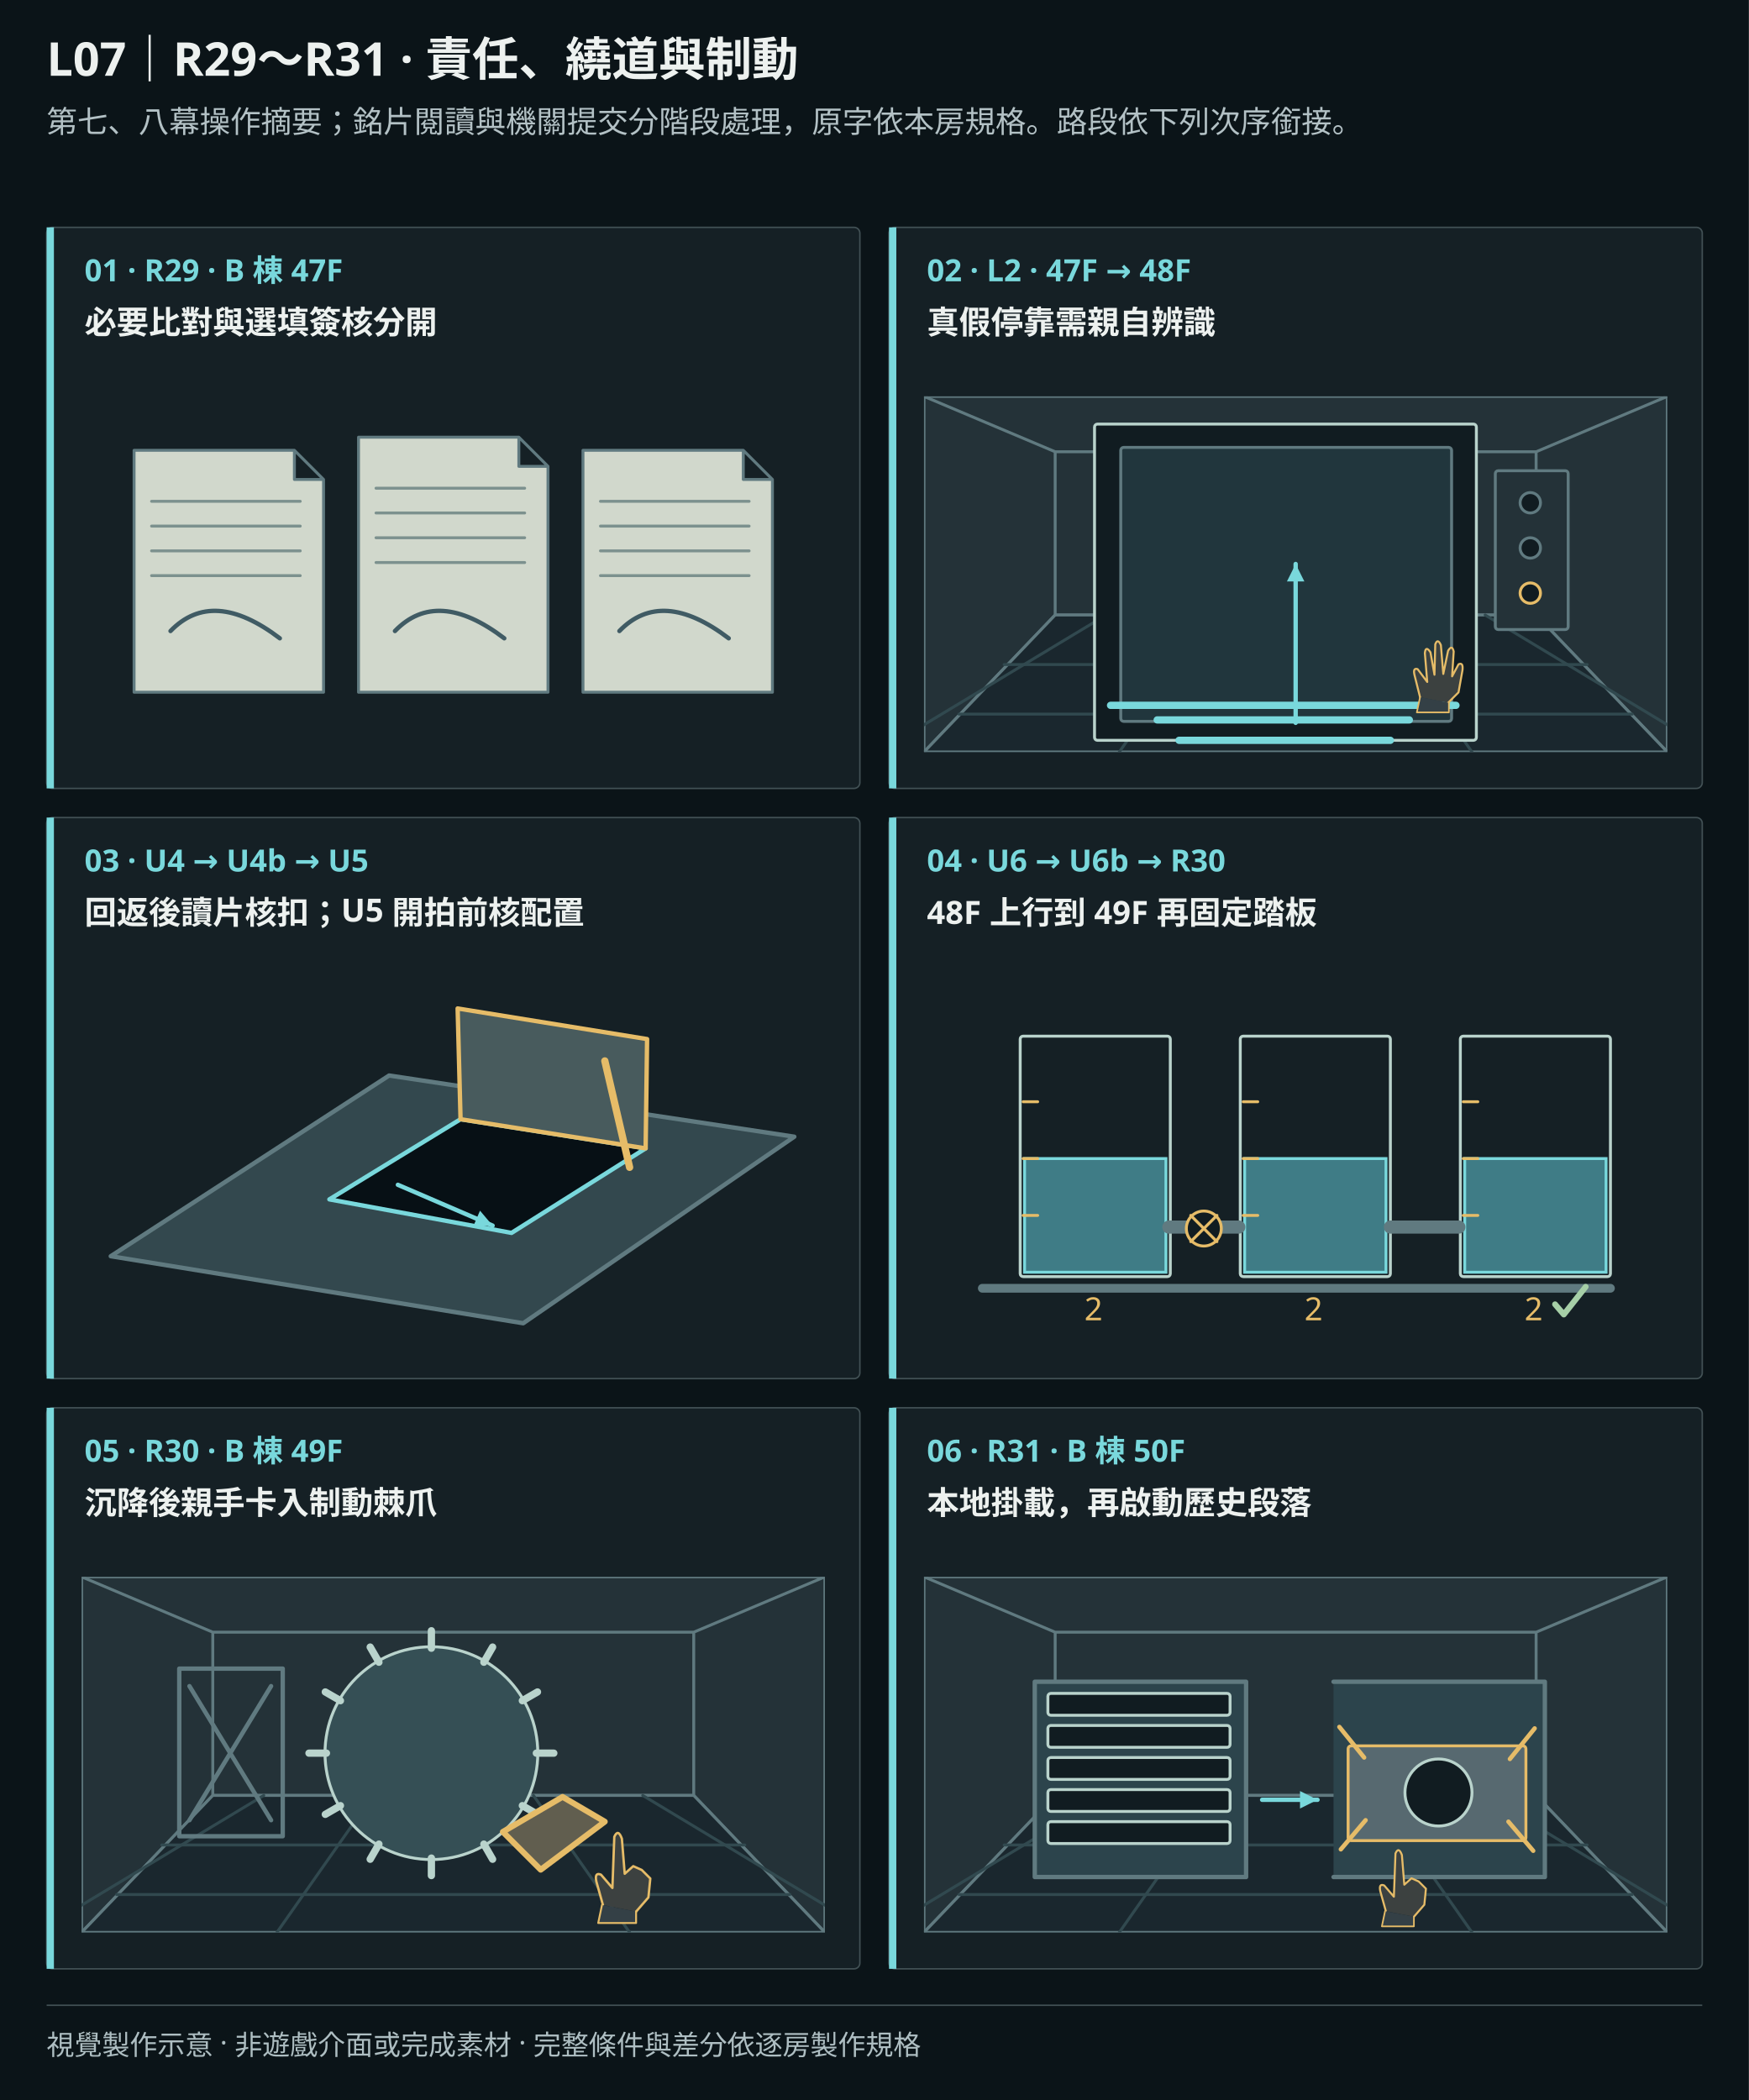
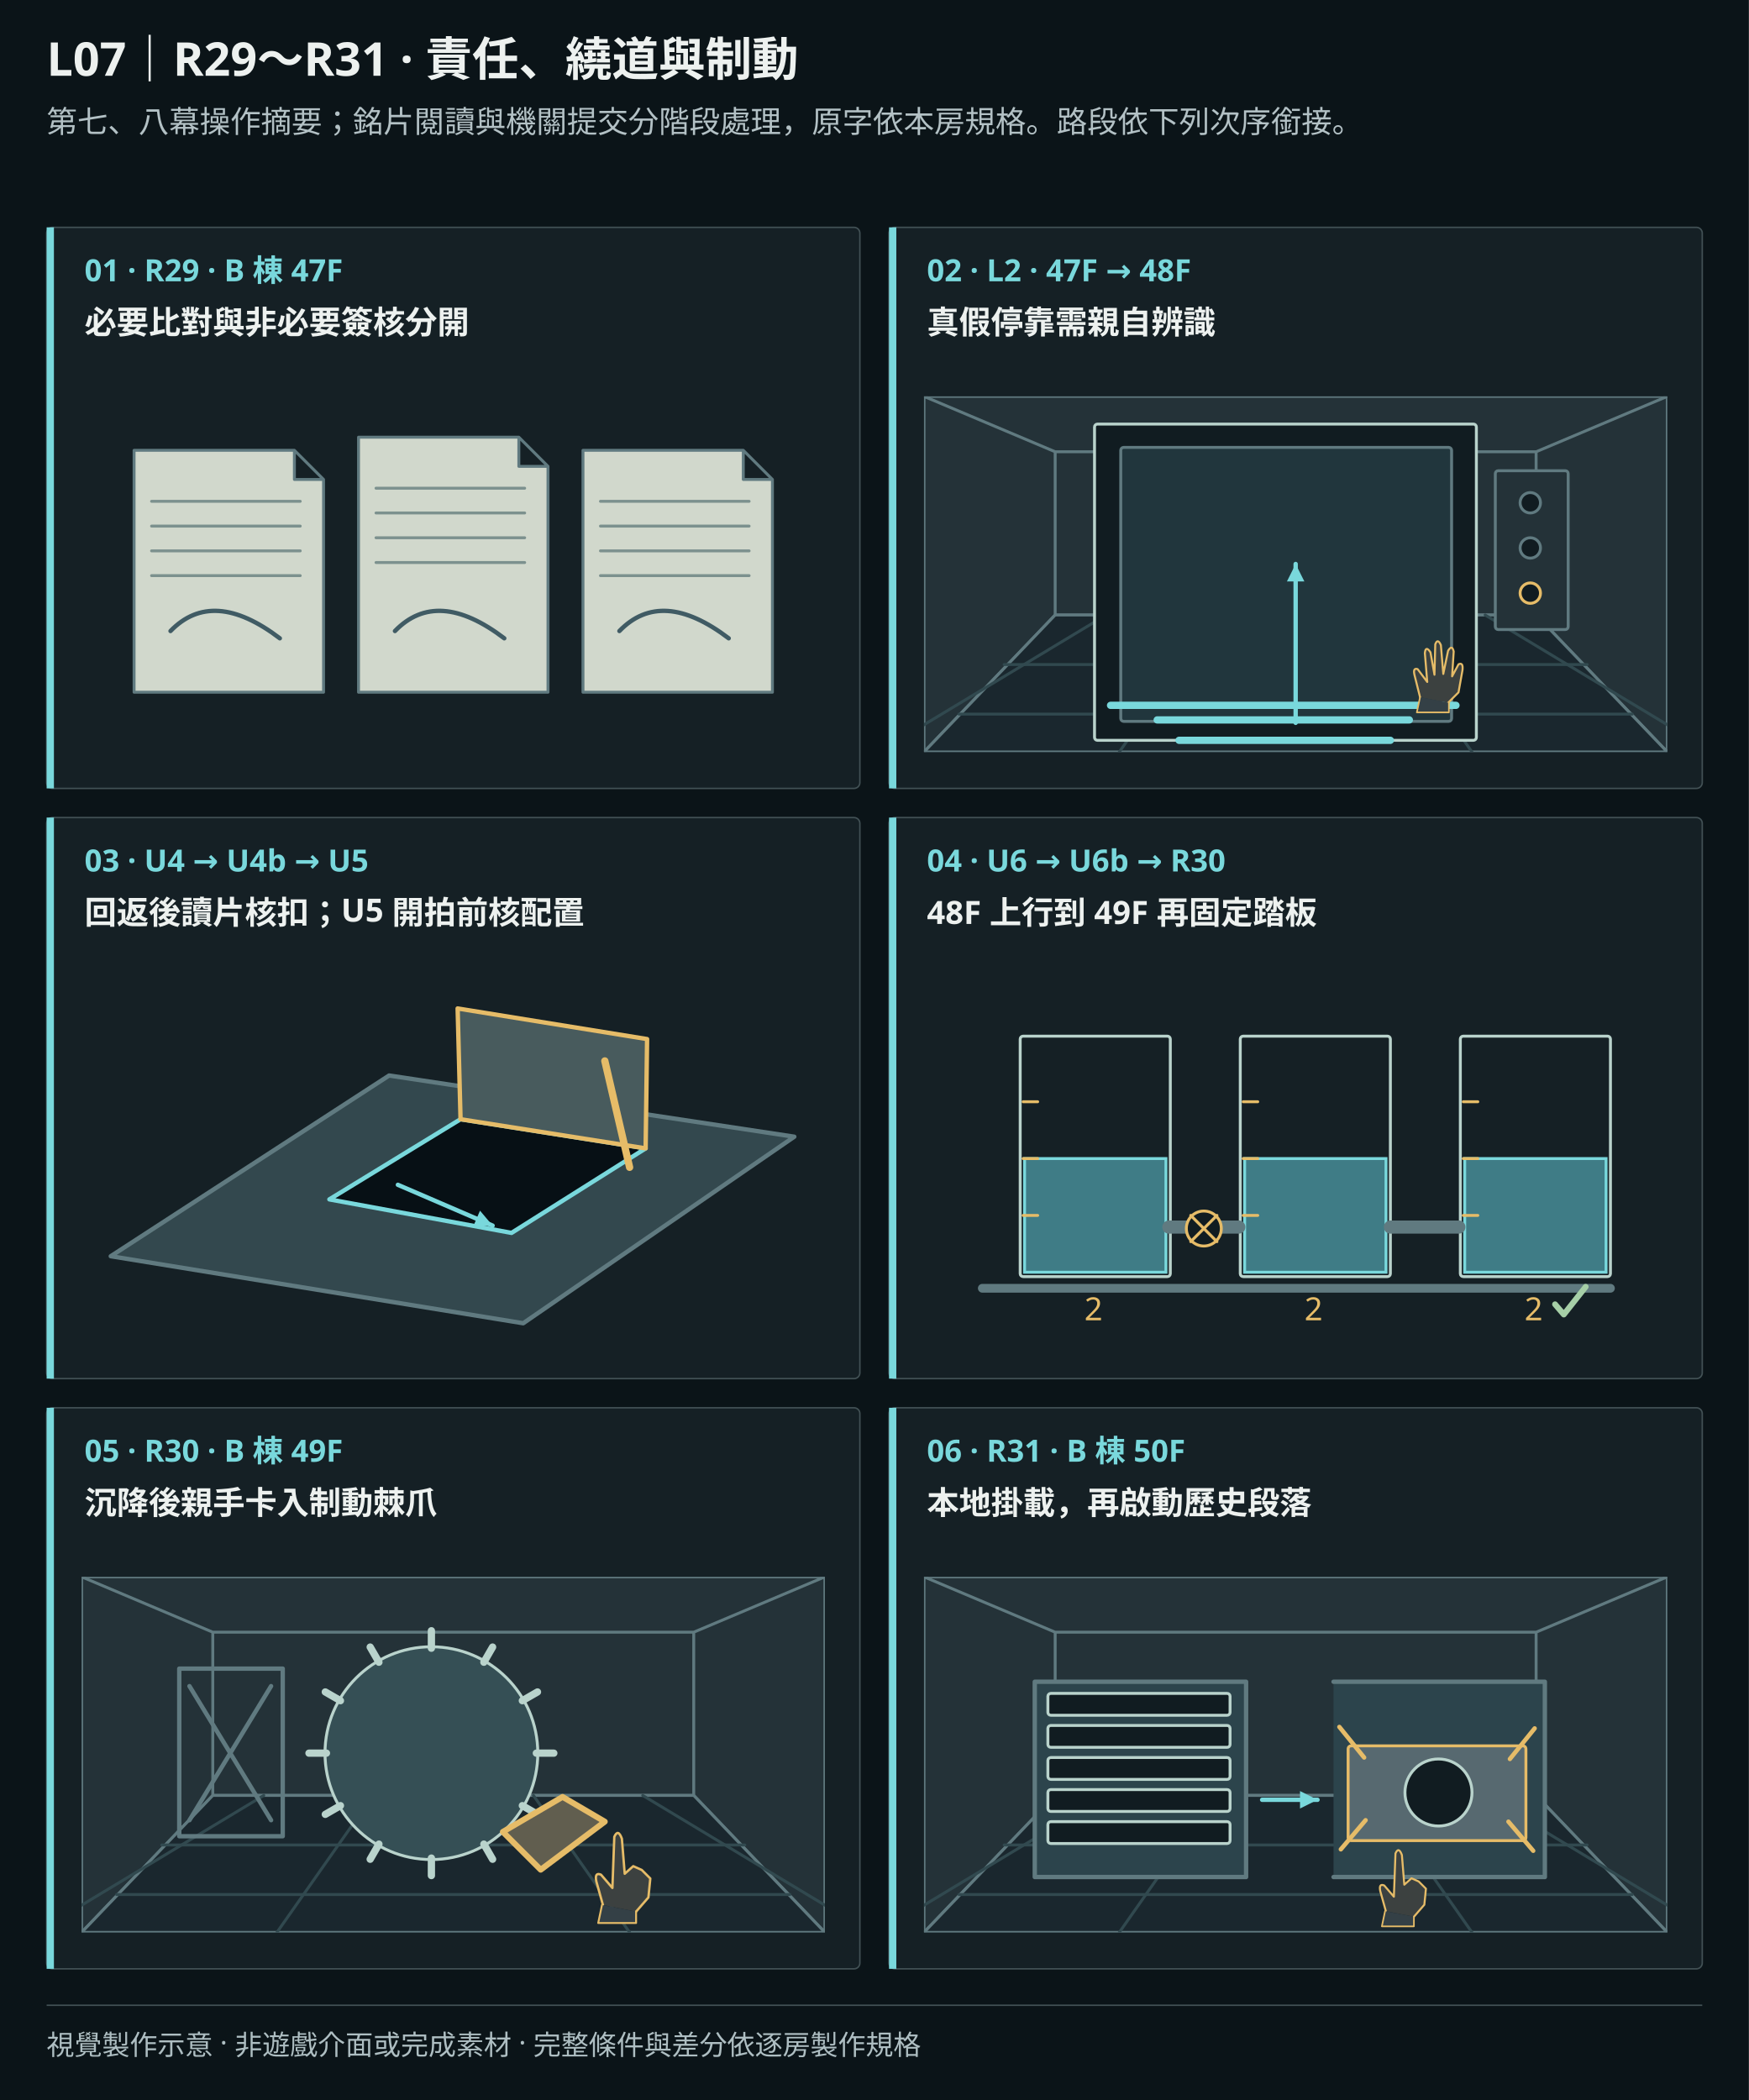
<svg xmlns="http://www.w3.org/2000/svg" width="1200" height="1441" viewBox="0 0 1200 1441" role="img" aria-labelledby="title desc" data-layout="visual-v1">
  <defs>
    <marker id="vis-arrow-teal" viewBox="0 0 10 10" refX="9" refY="5" markerWidth="5" markerHeight="5" orient="auto">
      <path d="M1 1L9 5L1 9Z" fill="#79d8dc" />
    </marker>
    <marker id="vis-arrow-gold" viewBox="0 0 10 10" refX="9" refY="5" markerWidth="5" markerHeight="5" orient="auto">
      <path d="M1 1L9 5L1 9Z" fill="#e6bc68" />
    </marker>
    <marker id="vis-arrow-red" viewBox="0 0 10 10" refX="9" refY="5" markerWidth="5" markerHeight="5" orient="auto">
      <path d="M1 1L9 5L1 9Z" fill="#ffa18b" />
    </marker>
    <clipPath id="visual-l07-0">
      <rect width="510" height="244" />
    </clipPath>
    <clipPath id="visual-l07-1">
      <rect width="510" height="244" />
    </clipPath>
    <clipPath id="visual-l07-2">
      <rect width="510" height="244" />
    </clipPath>
    <clipPath id="visual-l07-3">
      <rect width="510" height="244" />
    </clipPath>
    <clipPath id="visual-l07-4">
      <rect width="510" height="244" />
    </clipPath>
    <clipPath id="visual-l07-5">
      <rect width="510" height="244" />
    </clipPath>
  </defs>
  <style>text{font-family:"Microsoft JhengHei","Noto Sans TC",sans-serif;letter-spacing:0}.title{font-size:32px;font-weight:700;fill:#edf1ef}.subtitle{font-size:21px;fill:#b3c1c5}.phase{font-size:21px;font-weight:700}.panel-title{font-size:22px;font-weight:700;fill:#edf1ef}.footer{font-size:19px;fill:#aebec2}</style>
  <rect width="1200" height="1441" fill="#0b1418" />
  <text class="title" x="32" y="52">L07｜R29～R31 · 責任、繞道與制動</text>
  <text class="subtitle" x="32" y="91">第七、八幕操作摘要；銘片閱讀與機關提交分階段處理，原字依本房規格。路段依下列次序銜接。</text>
  <g data-panel="1">
    <rect x="32" y="156" width="558" height="385" rx="4" fill="#152025" stroke="#425155" />
    <rect x="32" y="156" width="5" height="385" fill="#79d8dc" />
    <text class="phase" x="58" y="193" fill="#79d8dc">01 · R29 · B 棟 47F</text>
-     <text class="panel-title" x="58" y="229">必要比對與選填簽核分開</text>
+     <text class="panel-title" x="58" y="229">必要比對與非必要簽核分開</text>
    <g transform="translate(56 272)" clip-path="url(#visual-l07-0)">
      <g data-visual="L07" data-step="1">
        <path d="M36 37h110l20 20v146h-130ZM146 37v20h20" fill="#d1d8cc" stroke="#607a80" stroke-width="2" stroke-linecap="round" stroke-linejoin="round" />
        <path d="M48 72h102" fill="none" stroke="#7c918e" stroke-width="2" stroke-linecap="round" stroke-linejoin="round" />
        <path d="M48 89h102" fill="none" stroke="#7c918e" stroke-width="2" stroke-linecap="round" stroke-linejoin="round" />
        <path d="M48 106h102" fill="none" stroke="#7c918e" stroke-width="2" stroke-linecap="round" stroke-linejoin="round" />
        <path d="M48 123h102" fill="none" stroke="#7c918e" stroke-width="2" stroke-linecap="round" stroke-linejoin="round" />
        <path d="M190 28h110l20 20v155h-130ZM300 28v20h20" fill="#d1d8cc" stroke="#607a80" stroke-width="2" stroke-linecap="round" stroke-linejoin="round" />
        <path d="M202 63h102" fill="none" stroke="#7c918e" stroke-width="2" stroke-linecap="round" stroke-linejoin="round" />
        <path d="M202 80h102" fill="none" stroke="#7c918e" stroke-width="2" stroke-linecap="round" stroke-linejoin="round" />
        <path d="M202 97h102" fill="none" stroke="#7c918e" stroke-width="2" stroke-linecap="round" stroke-linejoin="round" />
        <path d="M202 114h102" fill="none" stroke="#7c918e" stroke-width="2" stroke-linecap="round" stroke-linejoin="round" />
        <path d="M344 37h110l20 20v146h-130ZM454 37v20h20" fill="#d1d8cc" stroke="#607a80" stroke-width="2" stroke-linecap="round" stroke-linejoin="round" />
        <path d="M356 72h102" fill="none" stroke="#7c918e" stroke-width="2" stroke-linecap="round" stroke-linejoin="round" />
        <path d="M356 89h102" fill="none" stroke="#7c918e" stroke-width="2" stroke-linecap="round" stroke-linejoin="round" />
        <path d="M356 106h102" fill="none" stroke="#7c918e" stroke-width="2" stroke-linecap="round" stroke-linejoin="round" />
        <path d="M356 123h102" fill="none" stroke="#7c918e" stroke-width="2" stroke-linecap="round" stroke-linejoin="round" />
        <path d="M61 161q29 -30 75 5M215 161q29 -30 75 5M369 161q29 -30 75 5" fill="none" stroke="#405b64" stroke-width="3" stroke-linecap="round" stroke-linejoin="round" />
      </g>
    </g>
  </g>
  <g data-panel="2">
    <rect x="610" y="156" width="558" height="385" rx="4" fill="#152025" stroke="#425155" />
    <rect x="610" y="156" width="5" height="385" fill="#79d8dc" />
    <text class="phase" x="636" y="193" fill="#79d8dc">02 · L2 · 47F → 48F</text>
    <text class="panel-title" x="636" y="229">真假停靠需親自辨識</text>
    <g transform="translate(634 272)" clip-path="url(#visual-l07-1)">
      <g data-visual="L07" data-step="2">
        <rect x="0" y="0" width="510" height="244" rx="2" fill="#243238" stroke="#607a80" stroke-width="2" />
        <path d="M0 0L90 38H420L510 0M90 38V150L0 244M420 38V150L510 244M90 150H420" fill="none" stroke="#607a80" stroke-width="2" stroke-linecap="round" stroke-linejoin="round" />
        <path d="M0 244L90 150H420L510 244Z" fill="#1a272e" stroke="#607a80" stroke-width="2" stroke-linecap="round" stroke-linejoin="round" />
        <path d="M125 150L-31 244" fill="none" stroke="#31494f" stroke-width="2" stroke-linecap="round" stroke-linejoin="round" />
        <path d="M200 150L134 244" fill="none" stroke="#31494f" stroke-width="2" stroke-linecap="round" stroke-linejoin="round" />
        <path d="M310 150L376 244" fill="none" stroke="#31494f" stroke-width="2" stroke-linecap="round" stroke-linejoin="round" />
        <path d="M385 150L541 244" fill="none" stroke="#31494f" stroke-width="2" stroke-linecap="round" stroke-linejoin="round" />
        <path d="M55 184H455M24 218H486" fill="none" stroke="#31494f" stroke-width="2" stroke-linecap="round" stroke-linejoin="round" />
        <rect x="117" y="19" width="262" height="217" rx="2" fill="#111c21" stroke="#b9d3cc" stroke-width="2" />
        <rect x="135" y="35" width="227" height="188" rx="2" fill="#21363d" stroke="#607a80" stroke-width="2" />
        <rect x="392" y="51" width="50" height="109" rx="2" fill="#243238" stroke="#607a80" stroke-width="2" />
        <ellipse cx="416" cy="73" rx="7" ry="7" fill="#111c21" stroke="#607a80" stroke-width="2" />
        <ellipse cx="416" cy="104" rx="7" ry="7" fill="#111c21" stroke="#607a80" stroke-width="2" />
        <ellipse cx="416" cy="135" rx="7" ry="7" fill="#111c21" stroke="#e6bc68" stroke-width="2" />
        <path d="M128 212H365M160 222H333M175 236H320" fill="none" stroke="#79d8dc" stroke-width="5" stroke-linecap="round" stroke-linejoin="round" />
        <path d="M255 224V115" fill="none" stroke="#79d8dc" stroke-width="3" stroke-linecap="round" stroke-linejoin="round" marker-end="url(#vis-arrow-teal)" />
        <g transform="translate(353 180) scale(0.55)">
          <path d="M-23 48L-30 20Q-32 11-26 13L-14 29L-17 -7Q-16 -17-10 -8L-5 20L-4 -18Q-1 -26 3 -17L6 19L12 -10Q17 -18 19 -9L17 22L25 7Q31 4 30 14L25 42L12 55" fill="#3c4140" stroke="#e6bc68" stroke-width="2.5" stroke-linecap="round" stroke-linejoin="round" />
          <path d="M-23 48L-27 67H13L13 55" fill="#344046" stroke="#e6bc68" stroke-width="2" stroke-linecap="round" stroke-linejoin="round" />
        </g>
      </g>
    </g>
  </g>
  <g data-panel="3">
    <rect x="32" y="561" width="558" height="385" rx="4" fill="#152025" stroke="#425155" />
    <rect x="32" y="561" width="5" height="385" fill="#79d8dc" />
    <text class="phase" x="58" y="598" fill="#79d8dc">03 · U4 → U4b → U5</text>
    <text class="panel-title" x="58" y="634">回返後讀片核扣；U5 開拍前核配置</text>
    <g transform="translate(56 677)" clip-path="url(#visual-l07-2)">
      <g data-visual="L07" data-step="3">
        <path d="M20 185L211 61L489 103L303 231Z" fill="#33484e" stroke="#607a80" stroke-width="3" stroke-linecap="round" stroke-linejoin="round" />
        <path d="M170 146L260 91L387 111L295 169Z" fill="#071015" stroke="#79d8dc" stroke-width="3" stroke-linecap="round" stroke-linejoin="round" />
        <path d="M260 91L258 15L388 36L387 111Z" fill="#485b5d" stroke="#e6bc68" stroke-width="3" stroke-linecap="round" stroke-linejoin="round" />
        <path d="M359 51L376 124" fill="none" stroke="#e6bc68" stroke-width="5" stroke-linecap="round" stroke-linejoin="round" />
        <path d="M217 136L282 164" fill="none" stroke="#79d8dc" stroke-width="3" stroke-linecap="round" stroke-linejoin="round" marker-end="url(#vis-arrow-teal)" />
      </g>
    </g>
  </g>
  <g data-panel="4">
    <rect x="610" y="561" width="558" height="385" rx="4" fill="#152025" stroke="#425155" />
    <rect x="610" y="561" width="5" height="385" fill="#79d8dc" />
    <text class="phase" x="636" y="598" fill="#79d8dc">04 · U6 → U6b → R30</text>
    <text class="panel-title" x="636" y="634">48F 上行到 49F 再固定踏板</text>
    <g transform="translate(634 677)" clip-path="url(#visual-l07-3)">
      <g data-visual="L07" data-step="4">
        <path d="M40 207H471" fill="none" stroke="#607a80" stroke-width="6" stroke-linecap="round" stroke-linejoin="round" />
        <g data-water-level="2">
          <rect x="66" y="34" width="103" height="165" rx="2" fill="none" stroke="#b9d3cc" stroke-width="2" />
          <rect x="69" y="118" width="97" height="78" rx="0" fill="#3f7c86" stroke="#79d8dc" stroke-width="2" />
          <path d="M68 157h10" fill="none" stroke="#e6bc68" stroke-width="2" stroke-linecap="round" stroke-linejoin="round" />
          <path d="M68 118h10" fill="none" stroke="#e6bc68" stroke-width="2" stroke-linecap="round" stroke-linejoin="round" />
          <path d="M68 79h10" fill="none" stroke="#e6bc68" stroke-width="2" stroke-linecap="round" stroke-linejoin="round" />
          <text x="110" y="229" fill="#e6bc68" font-size="22" font-weight="500">2</text>
        </g>
        <g data-water-level="2">
          <rect x="217" y="34" width="103" height="165" rx="2" fill="none" stroke="#b9d3cc" stroke-width="2" />
          <rect x="220" y="118" width="97" height="78" rx="0" fill="#3f7c86" stroke="#79d8dc" stroke-width="2" />
          <path d="M219 157h10" fill="none" stroke="#e6bc68" stroke-width="2" stroke-linecap="round" stroke-linejoin="round" />
          <path d="M219 118h10" fill="none" stroke="#e6bc68" stroke-width="2" stroke-linecap="round" stroke-linejoin="round" />
          <path d="M219 79h10" fill="none" stroke="#e6bc68" stroke-width="2" stroke-linecap="round" stroke-linejoin="round" />
          <text x="261" y="229" fill="#e6bc68" font-size="22" font-weight="500">2</text>
        </g>
        <g data-water-level="2">
          <rect x="368" y="34" width="103" height="165" rx="2" fill="none" stroke="#b9d3cc" stroke-width="2" />
          <rect x="371" y="118" width="97" height="78" rx="0" fill="#3f7c86" stroke="#79d8dc" stroke-width="2" />
          <path d="M370 157h10" fill="none" stroke="#e6bc68" stroke-width="2" stroke-linecap="round" stroke-linejoin="round" />
          <path d="M370 118h10" fill="none" stroke="#e6bc68" stroke-width="2" stroke-linecap="round" stroke-linejoin="round" />
          <path d="M370 79h10" fill="none" stroke="#e6bc68" stroke-width="2" stroke-linecap="round" stroke-linejoin="round" />
          <text x="412" y="229" fill="#e6bc68" font-size="22" font-weight="500">2</text>
        </g>
        <path d="M168 165h48M320 165h47" fill="none" stroke="#607a80" stroke-width="9" stroke-linecap="round" stroke-linejoin="round" />
        <ellipse cx="192" cy="166" rx="12" ry="12" fill="#111c21" stroke="#e6bc68" stroke-width="2" />
        <path d="M183 157l18 18m0 -18l-18 18" fill="none" stroke="#e6bc68" stroke-width="2" stroke-linecap="round" stroke-linejoin="round" />
        <path d="M433 218l6 7 15 -19" fill="none" stroke="#a6cfa7" stroke-width="4" stroke-linecap="round" stroke-linejoin="round" />
      </g>
    </g>
  </g>
  <g data-panel="5">
    <rect x="32" y="966" width="558" height="385" rx="4" fill="#152025" stroke="#425155" />
    <rect x="32" y="966" width="5" height="385" fill="#79d8dc" />
    <text class="phase" x="58" y="1003" fill="#79d8dc">05 · R30 · B 棟 49F</text>
    <text class="panel-title" x="58" y="1039">沉降後親手卡入制動棘爪</text>
    <g transform="translate(56 1082)" clip-path="url(#visual-l07-4)">
      <g data-visual="L07" data-step="5">
        <rect x="0" y="0" width="510" height="244" rx="2" fill="#243238" stroke="#607a80" stroke-width="2" />
        <path d="M0 0L90 38H420L510 0M90 38V150L0 244M420 38V150L510 244M90 150H420" fill="none" stroke="#607a80" stroke-width="2" stroke-linecap="round" stroke-linejoin="round" />
        <path d="M0 244L90 150H420L510 244Z" fill="#1a272e" stroke="#607a80" stroke-width="2" stroke-linecap="round" stroke-linejoin="round" />
        <path d="M125 150L-31 244" fill="none" stroke="#31494f" stroke-width="2" stroke-linecap="round" stroke-linejoin="round" />
        <path d="M200 150L134 244" fill="none" stroke="#31494f" stroke-width="2" stroke-linecap="round" stroke-linejoin="round" />
        <path d="M310 150L376 244" fill="none" stroke="#31494f" stroke-width="2" stroke-linecap="round" stroke-linejoin="round" />
        <path d="M385 150L541 244" fill="none" stroke="#31494f" stroke-width="2" stroke-linecap="round" stroke-linejoin="round" />
        <path d="M55 184H455M24 218H486" fill="none" stroke="#31494f" stroke-width="2" stroke-linecap="round" stroke-linejoin="round" />
        <ellipse cx="240" cy="121" rx="73" ry="73" fill="#354f55" stroke="#b9d3cc" stroke-width="2" />
        <path d="M312.0 121.0l12.0 0.0" fill="none" stroke="#b9d3cc" stroke-width="5" stroke-linecap="round" stroke-linejoin="round" />
        <path d="M302.4 157.0l10.4 6.0" fill="none" stroke="#b9d3cc" stroke-width="5" stroke-linecap="round" stroke-linejoin="round" />
        <path d="M276.0 183.4l6.0 10.4" fill="none" stroke="#b9d3cc" stroke-width="5" stroke-linecap="round" stroke-linejoin="round" />
        <path d="M240.0 193.0l0.0 12.0" fill="none" stroke="#b9d3cc" stroke-width="5" stroke-linecap="round" stroke-linejoin="round" />
        <path d="M204.0 183.4l-6.0 10.4" fill="none" stroke="#b9d3cc" stroke-width="5" stroke-linecap="round" stroke-linejoin="round" />
        <path d="M177.6 157.0l-10.4 6.0" fill="none" stroke="#b9d3cc" stroke-width="5" stroke-linecap="round" stroke-linejoin="round" />
        <path d="M168.0 121.0l-12.0 0.0" fill="none" stroke="#b9d3cc" stroke-width="5" stroke-linecap="round" stroke-linejoin="round" />
        <path d="M177.6 85.0l-10.4 -6.0" fill="none" stroke="#b9d3cc" stroke-width="5" stroke-linecap="round" stroke-linejoin="round" />
        <path d="M204.0 58.6l-6.0 -10.4" fill="none" stroke="#b9d3cc" stroke-width="5" stroke-linecap="round" stroke-linejoin="round" />
        <path d="M240.0 49.0l-0.0 -12.0" fill="none" stroke="#b9d3cc" stroke-width="5" stroke-linecap="round" stroke-linejoin="round" />
        <path d="M276.0 58.6l6.0 -10.4" fill="none" stroke="#b9d3cc" stroke-width="5" stroke-linecap="round" stroke-linejoin="round" />
        <path d="M302.4 85.0l10.4 -6.0" fill="none" stroke="#b9d3cc" stroke-width="5" stroke-linecap="round" stroke-linejoin="round" />
        <path d="M330 151L289 175L315 201L359 168Z" fill="#615e4f" stroke="#e6bc68" stroke-width="4" stroke-linecap="round" stroke-linejoin="round" />
        <g transform="translate(372 194) scale(0.65)">
          <path d="M-22 48L-29 23Q-31 13-24 16L-12 30L-10 -24Q-6 -33-2 -22L1 15L10 7L19 11L28 20L26 40L13 55" fill="#3c4140" stroke="#e6bc68" stroke-width="2.5" stroke-linecap="round" stroke-linejoin="round" />
          <path d="M-23 48L-27 67H13L13 55" fill="#344046" stroke="#e6bc68" stroke-width="2" stroke-linecap="round" stroke-linejoin="round" />
        </g>
        <path d="M67 63h71v115H67ZM74 75l56 92m0 -92l-56 92" fill="none" stroke="#607a80" stroke-width="3" stroke-linecap="round" stroke-linejoin="round" />
      </g>
    </g>
  </g>
  <g data-panel="6">
    <rect x="610" y="966" width="558" height="385" rx="4" fill="#152025" stroke="#425155" />
    <rect x="610" y="966" width="5" height="385" fill="#79d8dc" />
    <text class="phase" x="636" y="1003" fill="#79d8dc">06 · R31 · B 棟 50F</text>
    <text class="panel-title" x="636" y="1039">本地掛載，再啟動歷史段落</text>
    <g transform="translate(634 1082)" clip-path="url(#visual-l07-5)">
      <g data-visual="L07" data-step="6">
        <rect x="0" y="0" width="510" height="244" rx="2" fill="#243238" stroke="#607a80" stroke-width="2" />
        <path d="M0 0L90 38H420L510 0M90 38V150L0 244M420 38V150L510 244M90 150H420" fill="none" stroke="#607a80" stroke-width="2" stroke-linecap="round" stroke-linejoin="round" />
        <path d="M0 244L90 150H420L510 244Z" fill="#1a272e" stroke="#607a80" stroke-width="2" stroke-linecap="round" stroke-linejoin="round" />
        <path d="M125 150L-31 244" fill="none" stroke="#31494f" stroke-width="2" stroke-linecap="round" stroke-linejoin="round" />
        <path d="M200 150L134 244" fill="none" stroke="#31494f" stroke-width="2" stroke-linecap="round" stroke-linejoin="round" />
        <path d="M310 150L376 244" fill="none" stroke="#31494f" stroke-width="2" stroke-linecap="round" stroke-linejoin="round" />
        <path d="M385 150L541 244" fill="none" stroke="#31494f" stroke-width="2" stroke-linecap="round" stroke-linejoin="round" />
        <path d="M55 184H455M24 218H486" fill="none" stroke="#31494f" stroke-width="2" stroke-linecap="round" stroke-linejoin="round" />
        <path d="M76 72h145v134H76ZM281 72h145v134H281" fill="#2c444c" stroke="#607a80" stroke-width="3" stroke-linecap="round" stroke-linejoin="round" />
        <rect x="85" y="80" width="125" height="15" rx="2" fill="#111c21" stroke="#b9d3cc" stroke-width="2" />
        <rect x="85" y="102" width="125" height="15" rx="2" fill="#111c21" stroke="#b9d3cc" stroke-width="2" />
        <rect x="85" y="124" width="125" height="15" rx="2" fill="#111c21" stroke="#b9d3cc" stroke-width="2" />
        <rect x="85" y="146" width="125" height="15" rx="2" fill="#111c21" stroke="#b9d3cc" stroke-width="2" />
        <rect x="85" y="168" width="125" height="15" rx="2" fill="#111c21" stroke="#b9d3cc" stroke-width="2" />
        <rect x="291" y="116" width="122" height="65" rx="2" fill="#576970" stroke="#e6bc68" stroke-width="2" />
        <ellipse cx="353" cy="148" rx="23" ry="23" fill="#111c21" stroke="#b9d3cc" stroke-width="2" />
        <path d="M285 103l17 21m-16 63l17 -20m116 -63l-17 21m16 63l-17 -20" fill="none" stroke="#e6bc68" stroke-width="3" stroke-linecap="round" stroke-linejoin="round" />
        <g transform="translate(329 203) scale(0.55)">
          <path d="M-22 48L-29 23Q-31 13-24 16L-12 30L-10 -24Q-6 -33-2 -22L1 15L10 7L19 11L28 20L26 40L13 55" fill="#3c4140" stroke="#e6bc68" stroke-width="2.5" stroke-linecap="round" stroke-linejoin="round" />
          <path d="M-23 48L-27 67H13L13 55" fill="#344046" stroke="#e6bc68" stroke-width="2" stroke-linecap="round" stroke-linejoin="round" />
        </g>
        <path d="M232 153H270" fill="none" stroke="#79d8dc" stroke-width="3" stroke-linecap="round" stroke-linejoin="round" marker-end="url(#vis-arrow-teal)" />
      </g>
    </g>
  </g>
  <path d="M32 1376H1168" stroke="#425155" />
  <text class="footer" x="32" y="1410">視覺製作示意 · 非遊戲介面或完成素材 · 完整條件與差分依逐房製作規格</text>
</svg>
